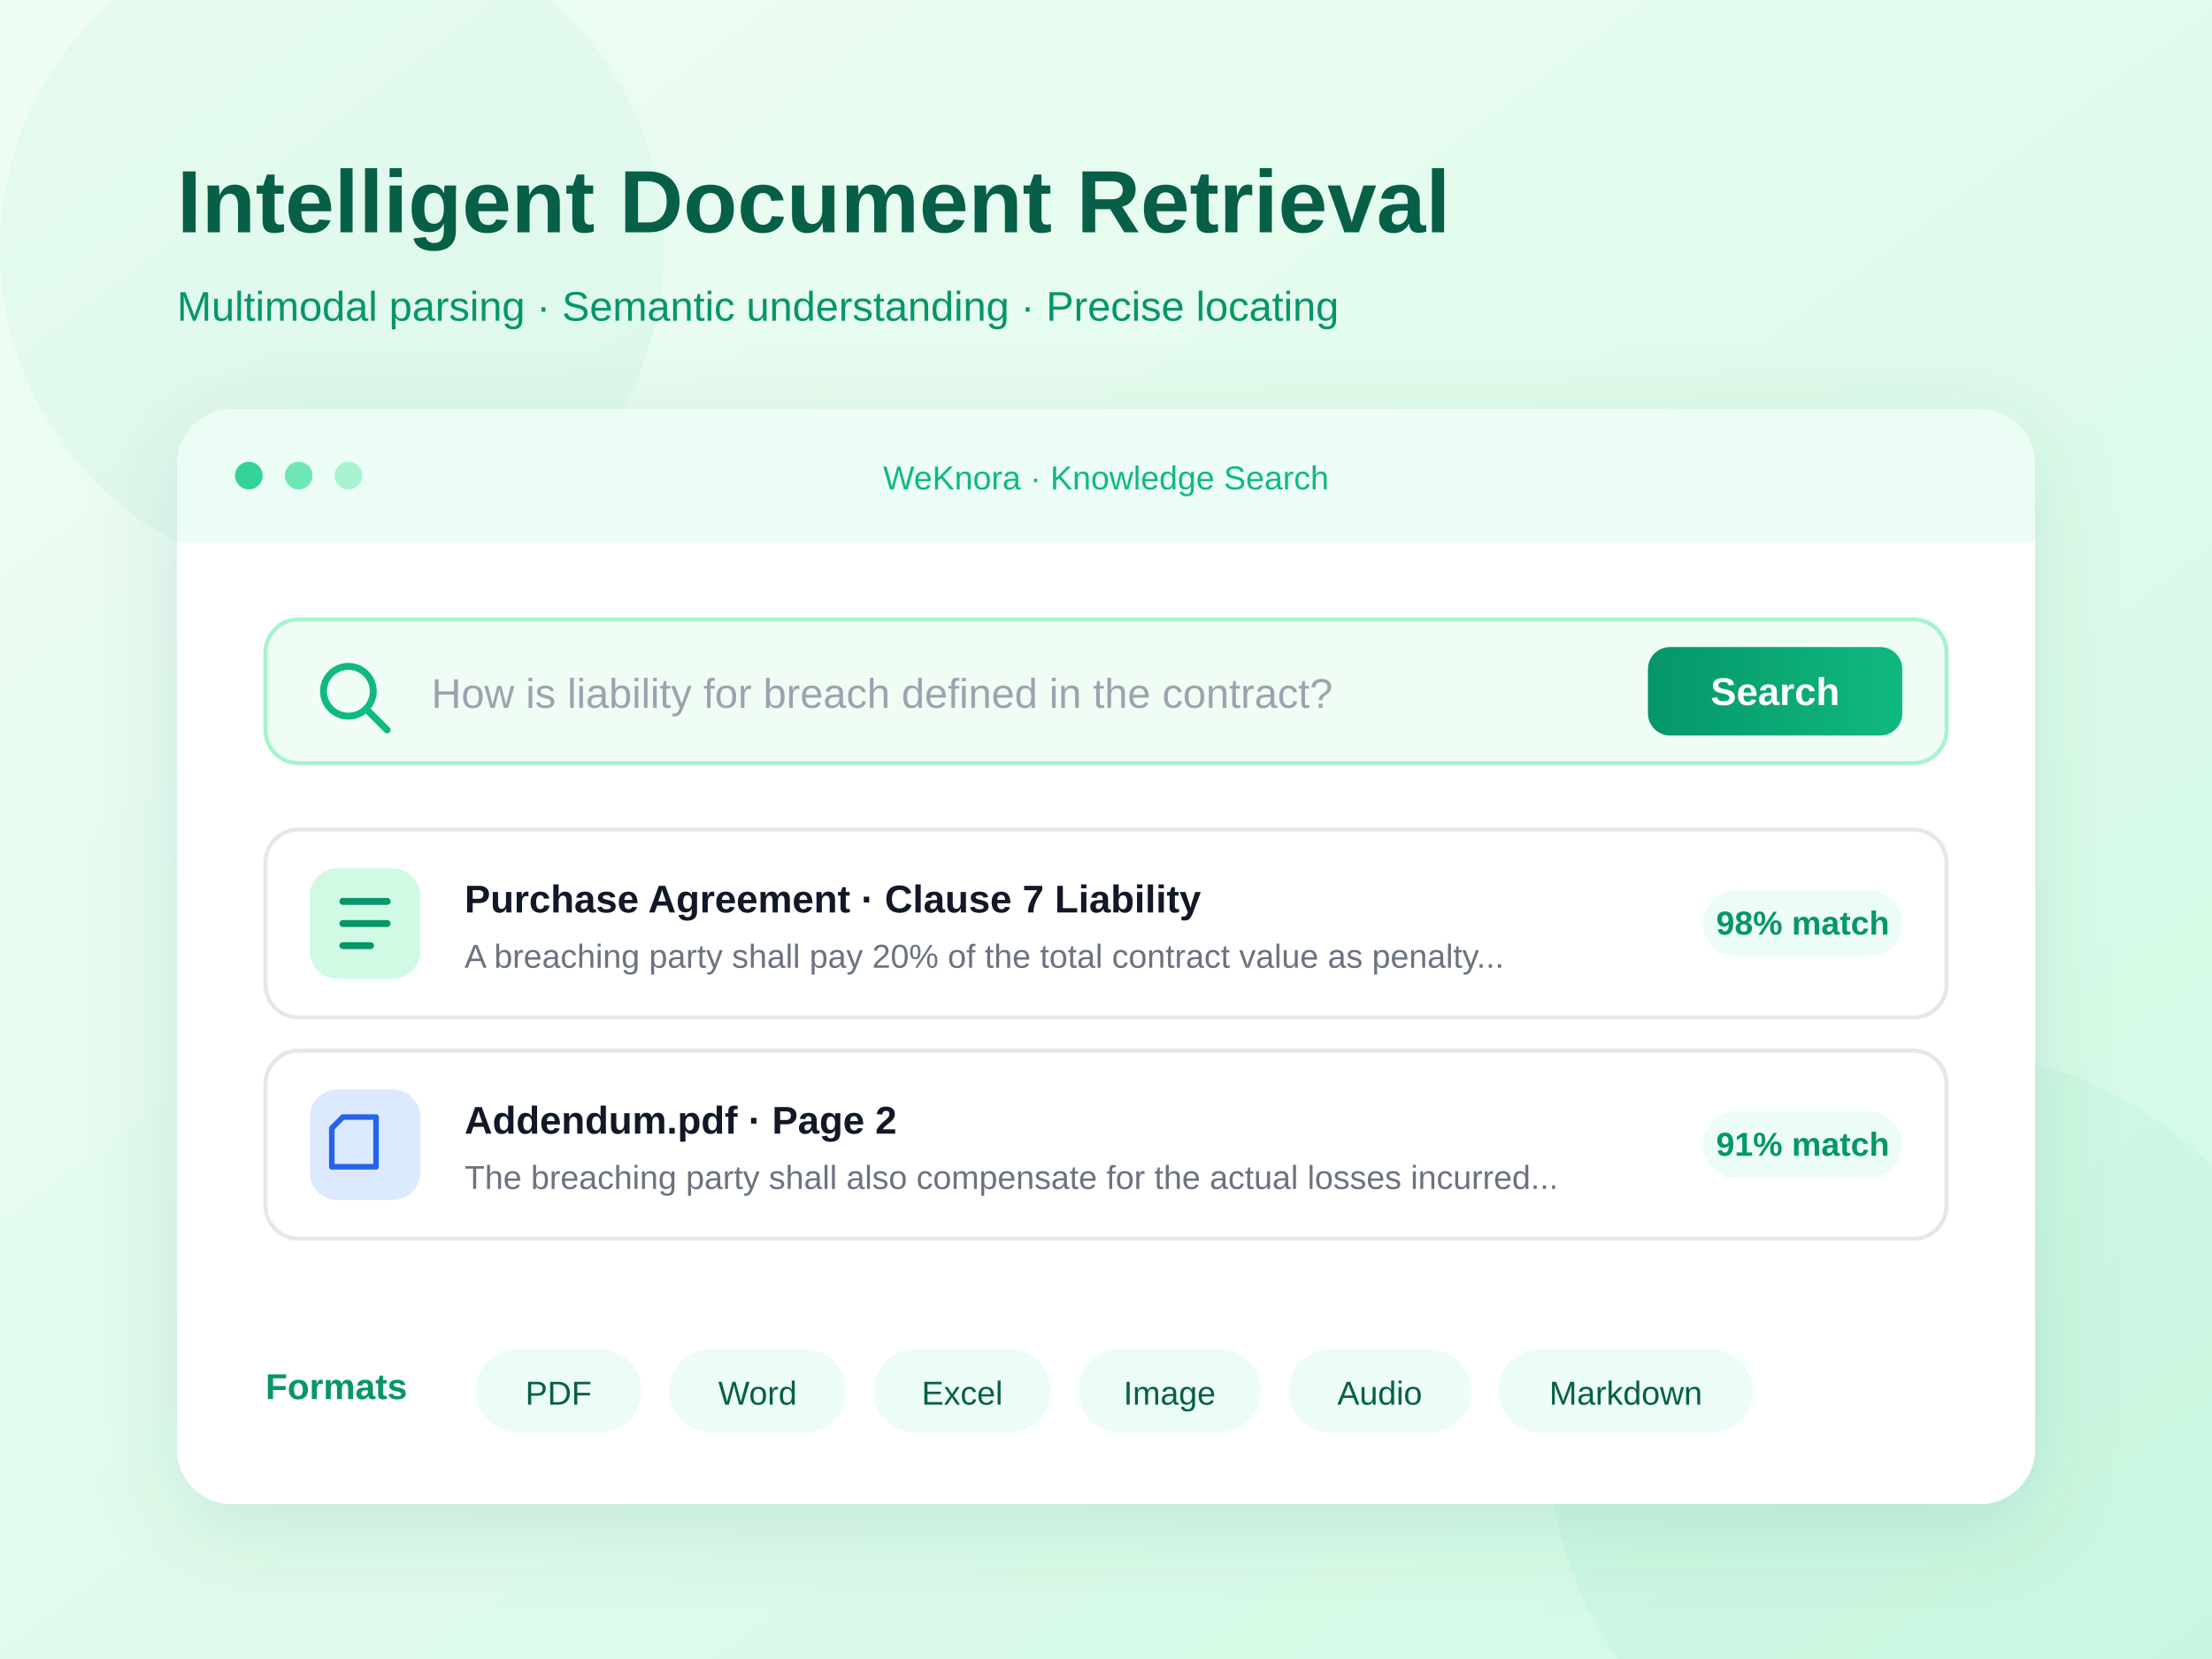
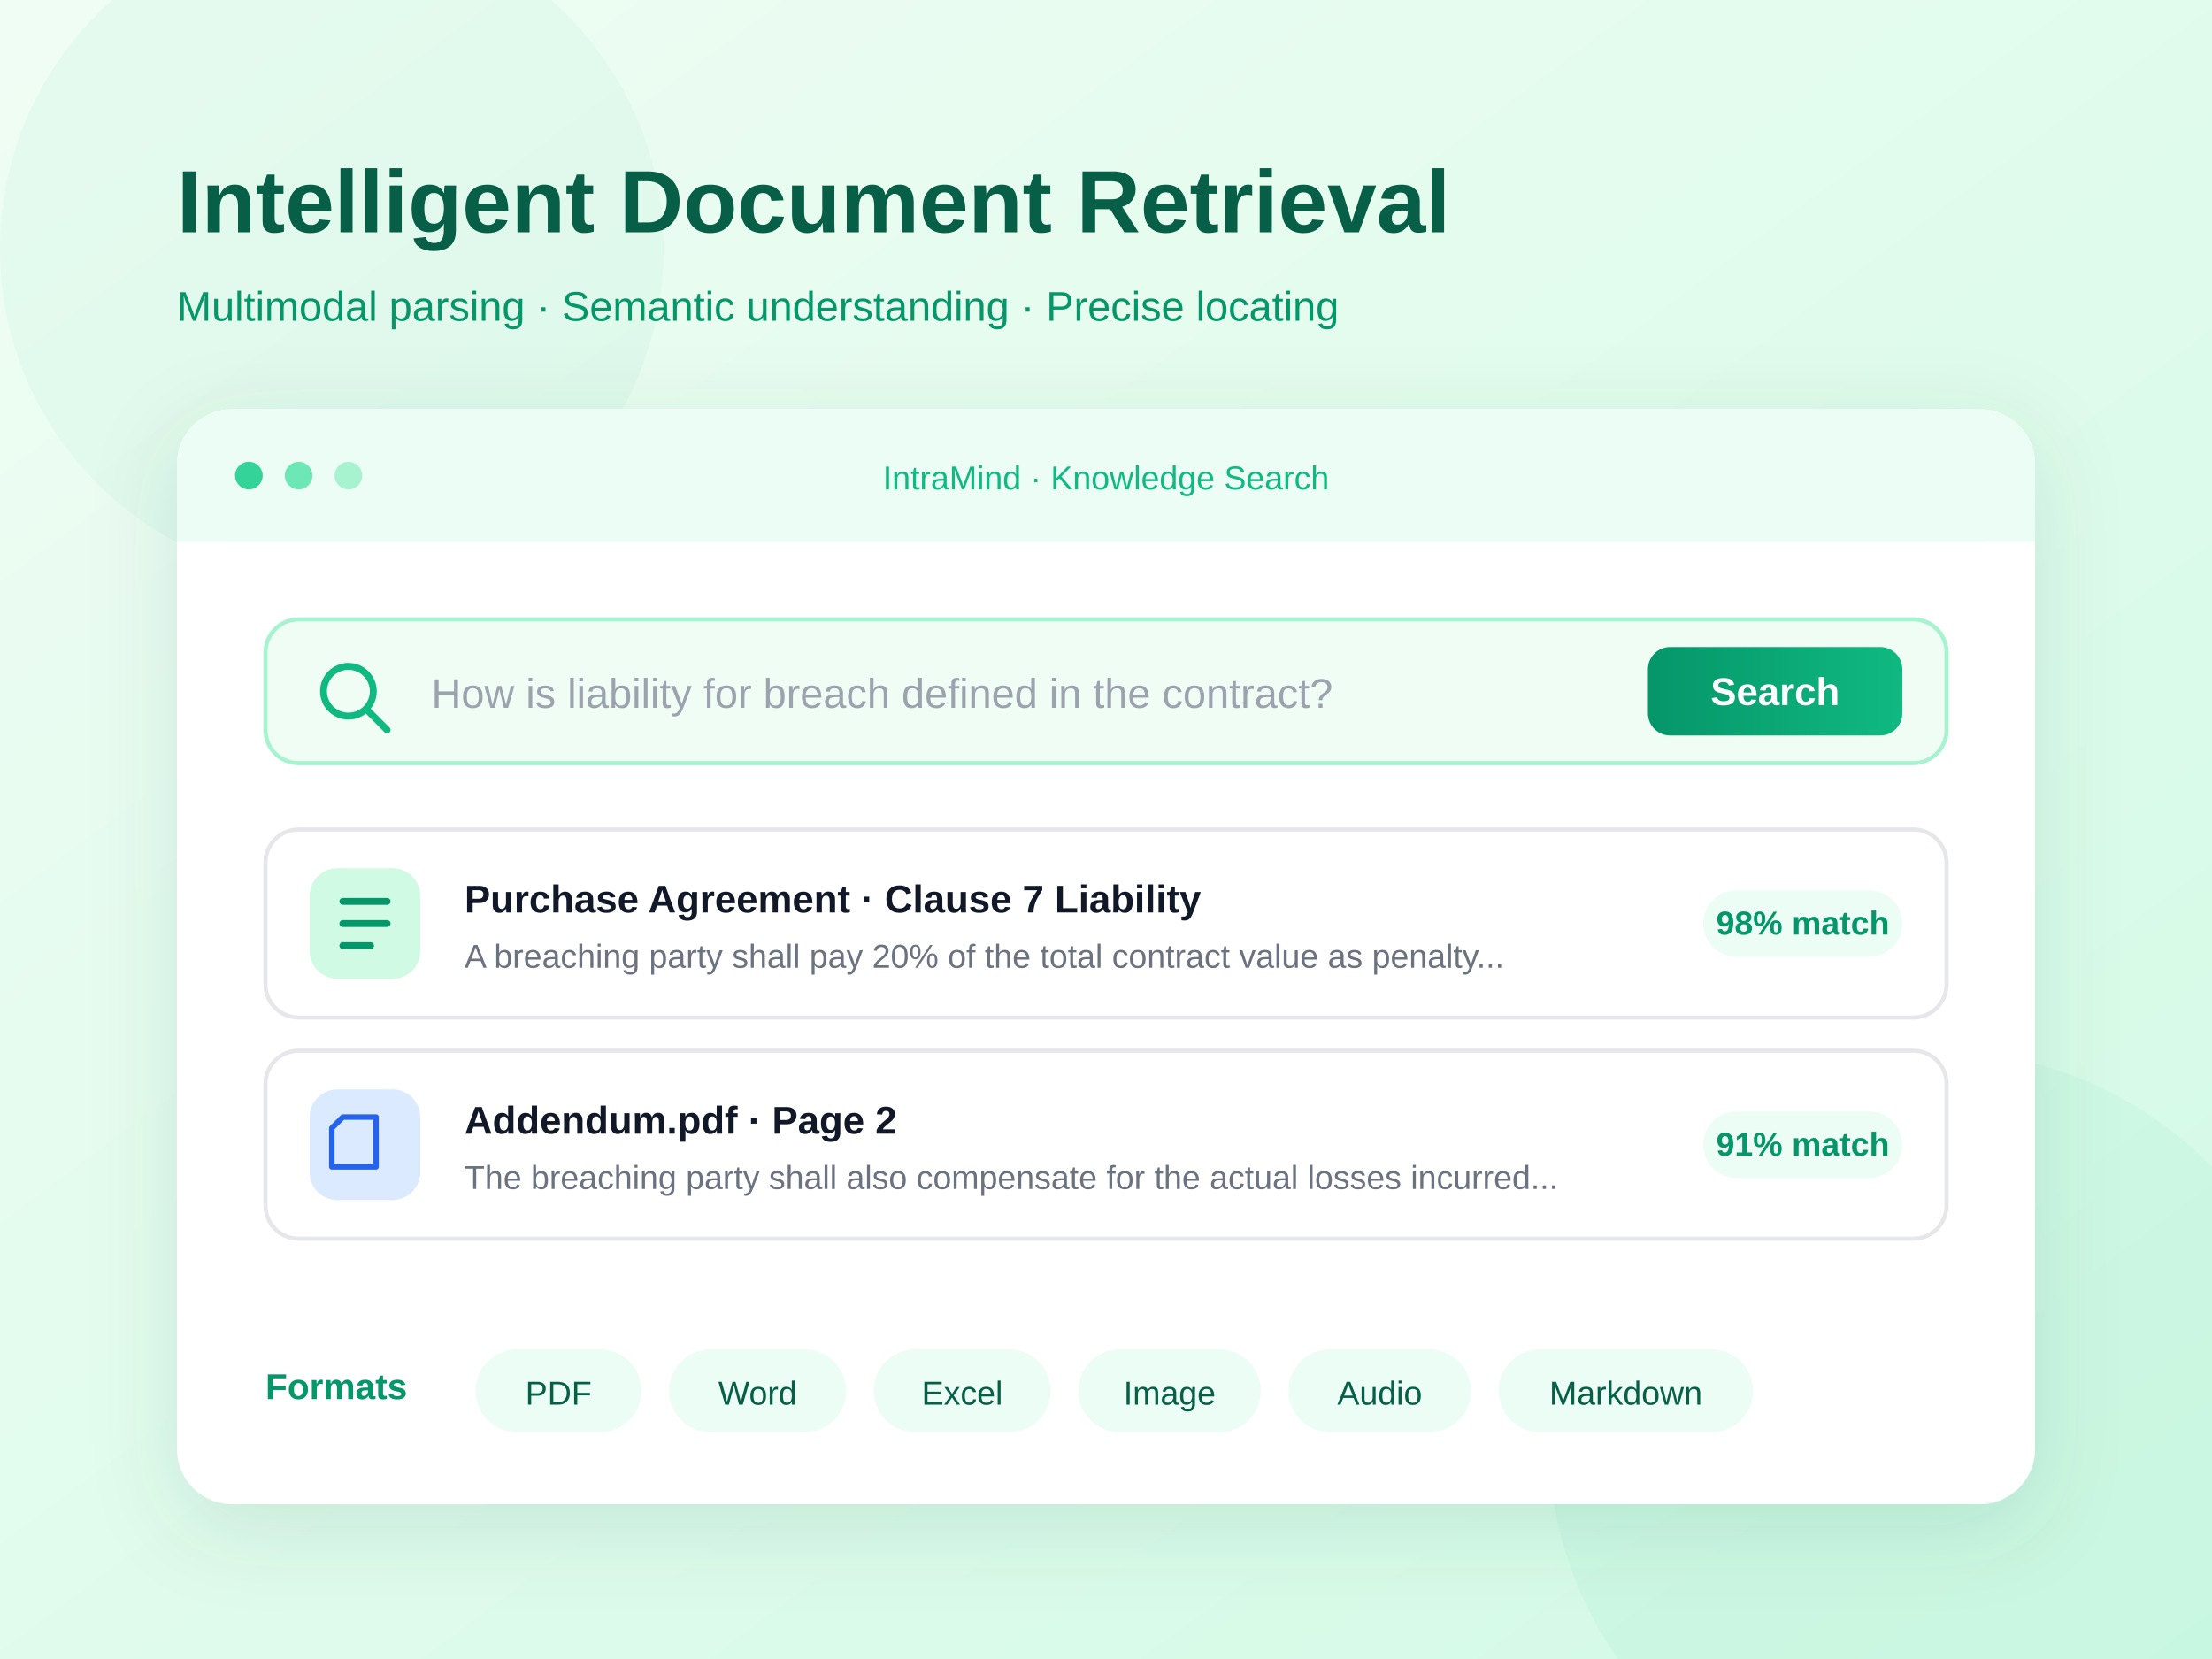
<svg xmlns="http://www.w3.org/2000/svg" viewBox="0 0 800 600">
  <defs>
    <linearGradient id="bg1" x1="0%" y1="0%" x2="100%" y2="100%">
      <stop offset="0%" stop-color="#F0FDF4" />
      <stop offset="100%" stop-color="#D1FAE5" />
    </linearGradient>
    <linearGradient id="brand1" x1="0%" y1="0%" x2="100%" y2="0%">
      <stop offset="0%" stop-color="#059669" />
      <stop offset="100%" stop-color="#10B981" />
    </linearGradient>
    <filter id="soft1" x="-20%" y="-20%" width="140%" height="140%">
      <feDropShadow dx="0" dy="8" stdDeviation="16" flood-color="#065F46" flood-opacity="0.12" />
    </filter>
  </defs>
  <rect width="800" height="600" fill="url(#bg1)" />
  <circle cx="120" cy="90" r="120" fill="#10B981" opacity="0.05" />
  <circle cx="700" cy="520" r="140" fill="#34D399" opacity="0.06" />
  <text x="64" y="84" font-family="Arial, sans-serif" font-size="32" font-weight="700" fill="#065F46">Intelligent Document Retrieval</text>
  <text x="64" y="116" font-family="Arial, sans-serif" font-size="15" fill="#059669">Multimodal parsing · Semantic understanding · Precise locating</text>
  <g filter="url(#soft1)">
    <rect x="64" y="148" width="672" height="396" rx="20" fill="#FFFFFF" />
  </g>
  <rect x="64" y="148" width="672" height="48" rx="20" fill="#ECFDF5" />
  <rect x="64" y="176" width="672" height="20" fill="#ECFDF5" />
  <circle cx="90" cy="172" r="5" fill="#34D399" />
  <circle cx="108" cy="172" r="5" fill="#6EE7B7" />
  <circle cx="126" cy="172" r="5" fill="#A7F3D0" />
-   <text x="400" y="177" font-family="Arial, sans-serif" font-size="12" fill="#10B981" text-anchor="middle">WeKnora · Knowledge Search</text>
+   <text x="400" y="177" font-family="Arial, sans-serif" font-size="12" fill="#10B981" text-anchor="middle">IntraMind · Knowledge Search</text>
  <g transform="translate(96, 224)">
    <rect width="608" height="52" rx="12" fill="#F0FDF4" stroke="#A7F3D0" stroke-width="1.5" />
    <circle cx="30" cy="26" r="9" fill="none" stroke="#10B981" stroke-width="2.5" />
    <line x1="37" y1="33" x2="44" y2="40" stroke="#10B981" stroke-width="2.5" stroke-linecap="round" />
    <text x="60" y="32" font-family="Arial, sans-serif" font-size="15" fill="#9CA3AF">How is liability for breach defined in the contract?</text>
    <rect x="500" y="10" width="92" height="32" rx="8" fill="url(#brand1)" />
    <text x="546" y="31" font-family="Arial, sans-serif" font-size="14" font-weight="600" fill="#FFFFFF" text-anchor="middle">Search</text>
  </g>
  <g transform="translate(96, 300)">
    <rect width="608" height="68" rx="12" fill="#FFFFFF" stroke="#E5E7EB" stroke-width="1.5" />
    <rect x="16" y="14" width="40" height="40" rx="10" fill="#D1FAE5" />
    <path d="M28 26 H44 M28 34 H44 M28 42 H38" stroke="#059669" stroke-width="2.5" stroke-linecap="round" />
    <text x="72" y="30" font-family="Arial, sans-serif" font-size="14" font-weight="600" fill="#111827">Purchase Agreement · Clause 7 Liability</text>
    <text x="72" y="50" font-family="Arial, sans-serif" font-size="12" fill="#6B7280">A breaching party shall pay 20% of the total contract value as penalty...</text>
    <rect x="520" y="22" width="72" height="24" rx="12" fill="#ECFDF5" />
    <text x="556" y="38" font-family="Arial, sans-serif" font-size="12" font-weight="600" fill="#059669" text-anchor="middle">98% match</text>
  </g>
  <g transform="translate(96, 380)">
    <rect width="608" height="68" rx="12" fill="#FFFFFF" stroke="#E5E7EB" stroke-width="1.5" />
    <rect x="16" y="14" width="40" height="40" rx="10" fill="#DBEAFE" />
    <path d="M28 24 h12 v18 h-16 v-14 z" fill="none" stroke="#2563EB" stroke-width="2" stroke-linejoin="round" />
    <text x="72" y="30" font-family="Arial, sans-serif" font-size="14" font-weight="600" fill="#111827">Addendum.pdf · Page 2</text>
    <text x="72" y="50" font-family="Arial, sans-serif" font-size="12" fill="#6B7280">The breaching party shall also compensate for the actual losses incurred...</text>
    <rect x="520" y="22" width="72" height="24" rx="12" fill="#ECFDF5" />
    <text x="556" y="38" font-family="Arial, sans-serif" font-size="12" font-weight="600" fill="#059669" text-anchor="middle">91% match</text>
  </g>
  <g transform="translate(96, 472)">
    <text x="0" y="34" font-family="Arial, sans-serif" font-size="13" font-weight="600" fill="#059669">Formats</text>
    <g font-family="Arial, sans-serif" font-size="12" fill="#065F46" text-anchor="middle">
      <rect x="76" y="16" width="60" height="30" rx="15" fill="#ECFDF5" />
      <text x="106" y="36">PDF</text>
      <rect x="146" y="16" width="64" height="30" rx="15" fill="#ECFDF5" />
      <text x="178" y="36">Word</text>
      <rect x="220" y="16" width="64" height="30" rx="15" fill="#ECFDF5" />
      <text x="252" y="36">Excel</text>
      <rect x="294" y="16" width="66" height="30" rx="15" fill="#ECFDF5" />
      <text x="327" y="36">Image</text>
      <rect x="370" y="16" width="66" height="30" rx="15" fill="#ECFDF5" />
      <text x="403" y="36">Audio</text>
      <rect x="446" y="16" width="92" height="30" rx="15" fill="#ECFDF5" />
      <text x="492" y="36">Markdown</text>
    </g>
  </g>
</svg>
